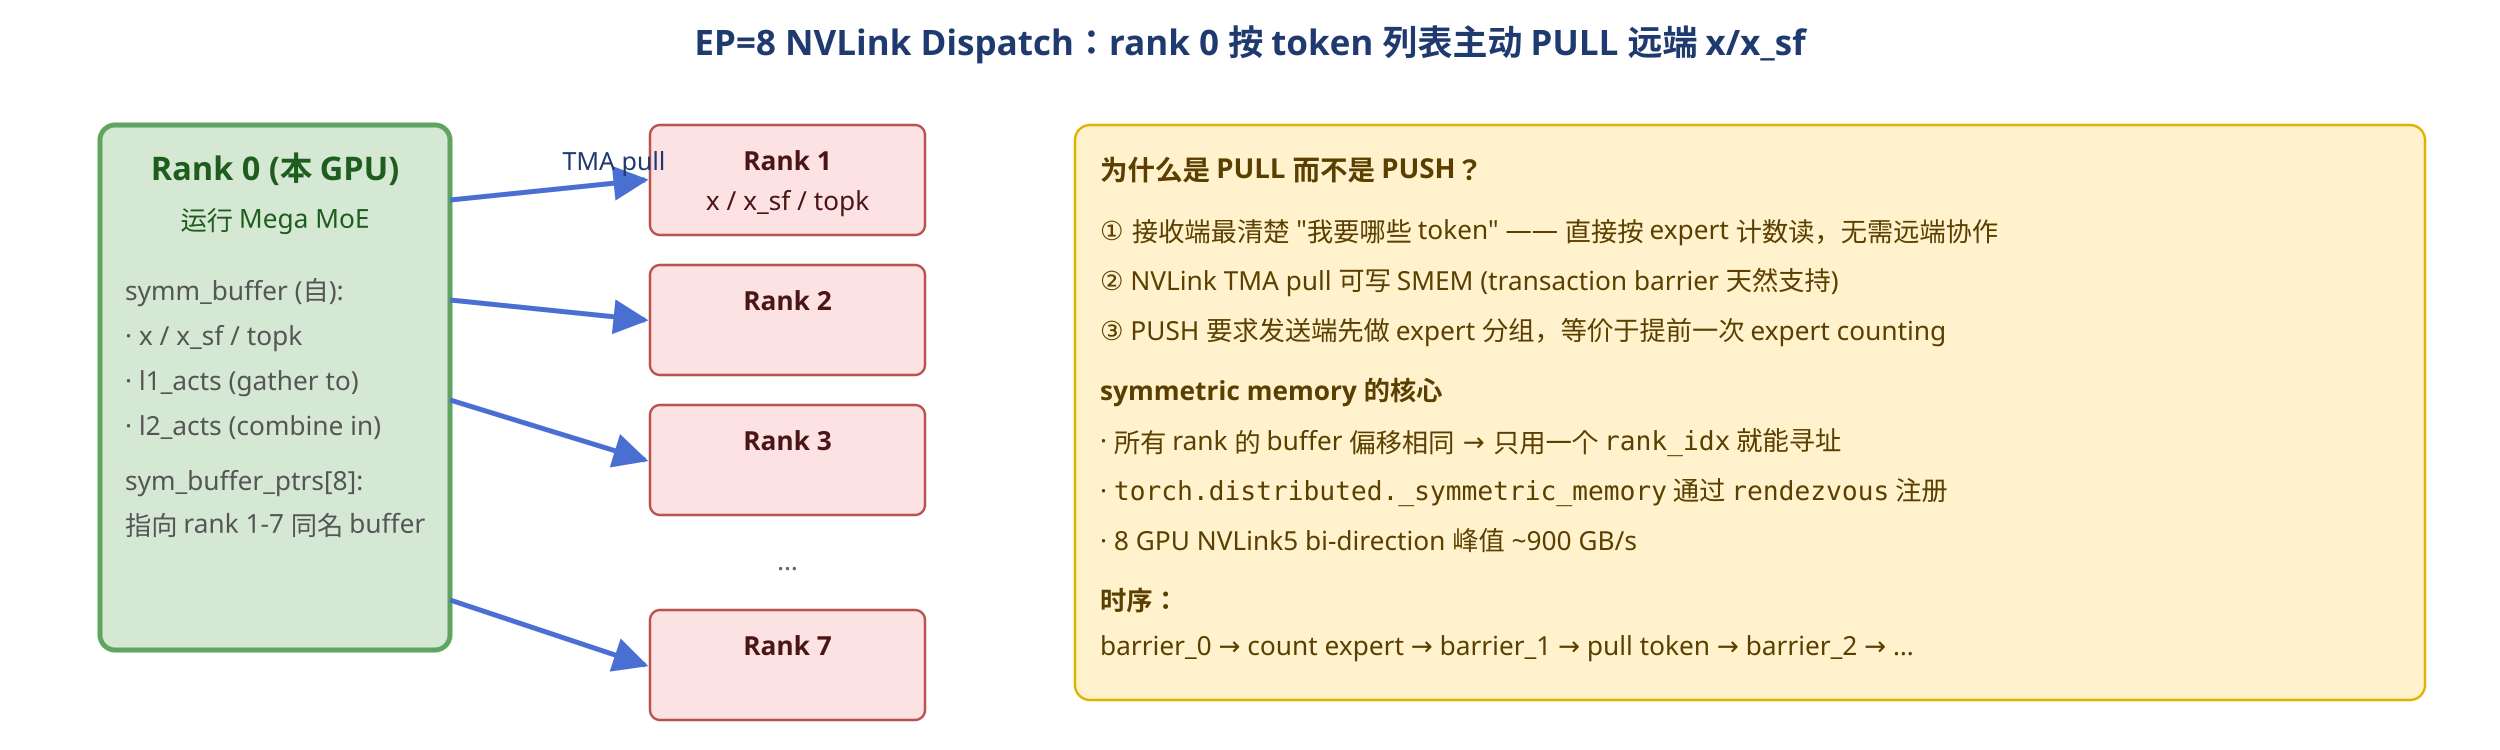
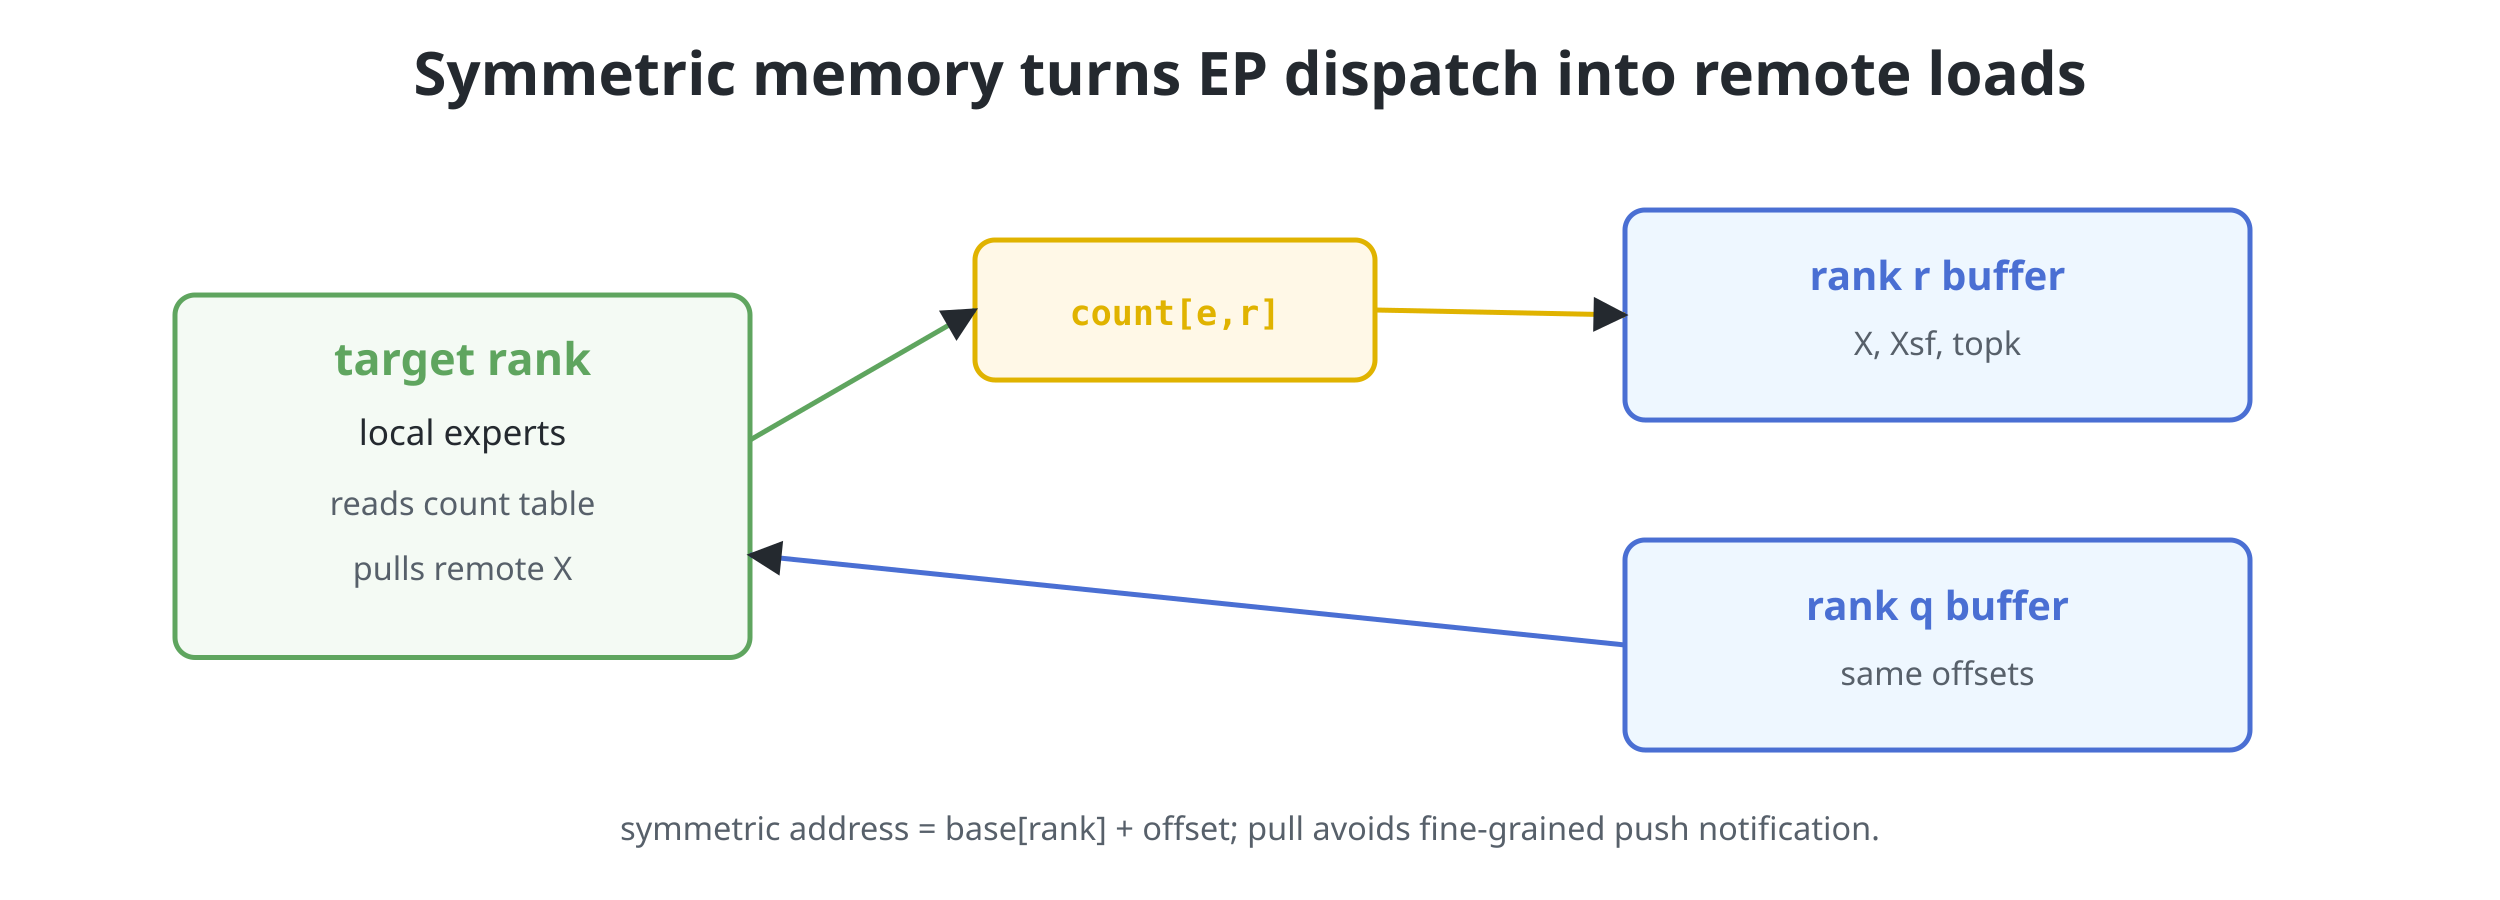
- <svg xmlns="http://www.w3.org/2000/svg" viewBox="0 0 1000 300">
-   <text x="500" y="22" text-anchor="middle" font-family="sans-serif" font-weight="700" font-size="14" fill="#1f3a6f">EP=8 NVLink Dispatch：rank 0 按 token 列表主动 PULL 远端 x/x_sf</text>
+ <svg xmlns="http://www.w3.org/2000/svg" viewBox="0 0 1000 360">
  <defs>
-     <marker id="arrn" viewBox="0 0 10 10" refX="9" refY="5" markerWidth="7" markerHeight="7" orient="auto">
-       <path d="M0,0 L10,5 L0,10 z" fill="#4a6fd3" />
+     <marker id="arrow" viewBox="0 0 10 10" refX="9" refY="5" markerWidth="7" markerHeight="7" orient="auto-start-reverse">
+       <path d="M 0 0 L 10 5 L 0 10 z" fill="#24292f" />
    </marker>
+     <style>
+     .title{font:700 24px sans-serif;fill:#24292f}
+     .sub{font:400 13px sans-serif;fill:#57606a}
+     .mono{font:500 13px ui-monospace,Menlo,monospace;fill:#24292f}
+   </style>
  </defs>
-   <g font-family="sans-serif" font-size="11">
-     <rect x="40" y="50" width="140" height="210" rx="6" fill="#d5e8d4" stroke="#5fa55f" stroke-width="2" />
-     <text x="110" y="72" text-anchor="middle" font-weight="700" font-size="13" fill="#1f5d1f">Rank 0 (本 GPU)</text>
-     <text x="110" y="92" text-anchor="middle" font-size="10.5" fill="#1f5d1f">运行 Mega MoE</text>
-     <g fill="#555" font-size="10.5">
-       <text x="50" y="120">symm_buffer (自):</text>
-       <text x="50" y="138">· x / x_sf / topk</text>
-       <text x="50" y="156">· l1_acts (gather to)</text>
-       <text x="50" y="174">· l2_acts (combine in)</text>
-       <text x="50" y="196">sym_buffer_ptrs[8]:</text>
-       <text x="50" y="214">指向 rank 1-7 同名 buffer</text>
-     </g>
-     <g font-family="sans-serif" font-size="10.5">
-       <rect x="260" y="50" width="110" height="44" rx="4" fill="#fde2e4" stroke="#b85450" />
-       <text x="315" y="68" text-anchor="middle" font-weight="700" fill="#4a1515">Rank 1</text>
-       <text x="315" y="84" text-anchor="middle" fill="#4a1515">x / x_sf / topk</text>
-       <rect x="260" y="106" width="110" height="44" rx="4" fill="#fde2e4" stroke="#b85450" />
-       <text x="315" y="124" text-anchor="middle" font-weight="700" fill="#4a1515">Rank 2</text>
-       <rect x="260" y="162" width="110" height="44" rx="4" fill="#fde2e4" stroke="#b85450" />
-       <text x="315" y="180" text-anchor="middle" font-weight="700" fill="#4a1515">Rank 3</text>
-       <text x="315" y="228" text-anchor="middle" fill="#666">…</text>
-       <rect x="260" y="244" width="110" height="44" rx="4" fill="#fde2e4" stroke="#b85450" />
-       <text x="315" y="262" text-anchor="middle" font-weight="700" fill="#4a1515">Rank 7</text>
-     </g>
-     <g stroke="#4a6fd3" stroke-width="2" fill="none">
-       <line x1="180" y1="80" x2="258" y2="72" marker-end="url(#arrn)" />
-       <line x1="180" y1="120" x2="258" y2="128" marker-end="url(#arrn)" />
-       <line x1="180" y1="160" x2="258" y2="184" marker-end="url(#arrn)" />
-       <line x1="180" y1="240" x2="258" y2="266" marker-end="url(#arrn)" />
-     </g>
-     <text x="225" y="68" font-size="10" fill="#1f3a6f">TMA pull</text>
-     <rect x="430" y="50" width="540" height="230" rx="6" fill="#fff2cc" stroke="#e0b300" />
-     <text x="440" y="72" font-weight="700" fill="#5a3f00">为什么是 PULL 而不是 PUSH？</text>
-     <g fill="#5a3f00" font-size="10.5">
-       <text x="440" y="96">① 接收端最清楚 "我要哪些 token" —— 直接按 expert 计数读，无需远端协作</text>
-       <text x="440" y="116">② NVLink TMA pull 可写 SMEM (transaction barrier 天然支持)</text>
-       <text x="440" y="136">③ PUSH 要求发送端先做 expert 分组，等价于提前一次 expert counting</text>
-       <text x="440" y="160" font-weight="700">symmetric memory 的核心</text>
-       <text x="440" y="180">· 所有 rank 的 buffer 偏移相同 → 只用一个 <tspan font-family="monospace">rank_idx</tspan> 就能寻址</text>
-       <text x="440" y="200">· <tspan font-family="monospace">torch.distributed._symmetric_memory</tspan> 通过 <tspan font-family="monospace">rendezvous</tspan> 注册</text>
-       <text x="440" y="220">· 8 GPU NVLink5 bi-direction 峰值 ~900 GB/s</text>
-       <text x="440" y="244" font-weight="700">时序：</text>
-       <text x="440" y="262">barrier_0 → count expert → barrier_1 → pull token → barrier_2 → …</text>
-     </g>
-   </g>
+   <text x="500" y="38" text-anchor="middle" font-family="sans-serif" font-size="24" font-weight="700" fill="#24292f">Symmetric memory turns EP dispatch into remote loads</text>
+   <rect x="70" y="118" width="230" height="145" rx="8" fill="#f4faf4" stroke="#5fa55f" stroke-width="2" />
+   <text x="185" y="150" text-anchor="middle" font-family="sans-serif" font-size="18" font-weight="700" fill="#5fa55f">target rank</text>
+   <text x="185" y="178" text-anchor="middle" font-family="sans-serif" font-size="14" font-weight="500" fill="#24292f">local experts</text>
+   <text x="185" y="206" text-anchor="middle" font-family="sans-serif" font-size="13" font-weight="500" fill="#57606a">reads count table</text>
+   <text x="185" y="232" text-anchor="middle" font-family="sans-serif" font-size="13" font-weight="500" fill="#57606a">pulls remote X</text>
+   <rect x="390" y="96" width="160" height="56" rx="8" fill="#fff8e7" stroke="#e0b300" stroke-width="2" />
+   <text x="470" y="130" text-anchor="middle" font-family="ui-monospace,Menlo,monospace" font-size="14" font-weight="700" fill="#e0b300">count[e,r]</text>
+   <rect x="650" y="84" width="250" height="84" rx="8" fill="#eef7ff" stroke="#4a6fd3" stroke-width="2" />
+   <text x="775" y="116" text-anchor="middle" font-family="sans-serif" font-size="16" font-weight="700" fill="#4a6fd3">rank r buffer</text>
+   <text x="775" y="142" text-anchor="middle" font-family="sans-serif" font-size="13" font-weight="500" fill="#57606a">X, Xsf, topk</text>
+   <rect x="650" y="216" width="250" height="84" rx="8" fill="#eef7ff" stroke="#4a6fd3" stroke-width="2" />
+   <text x="775" y="248" text-anchor="middle" font-family="sans-serif" font-size="16" font-weight="700" fill="#4a6fd3">rank q buffer</text>
+   <text x="775" y="274" text-anchor="middle" font-family="sans-serif" font-size="13" font-weight="500" fill="#57606a">same offsets</text>
+   <line x1="300" y1="176" x2="390" y2="124" stroke="#5fa55f" stroke-width="2" marker-end="url(#arrow)" />
+   <line x1="550" y1="124" x2="650" y2="126" stroke="#e0b300" stroke-width="2" marker-end="url(#arrow)" />
+   <line x1="650" y1="258" x2="300" y2="222" stroke="#4a6fd3" stroke-width="2" marker-end="url(#arrow)" />
+   <text x="500" y="336" text-anchor="middle" font-family="sans-serif" font-size="13" font-weight="500" fill="#57606a">symmetric address = base[rank] + offset; pull avoids fine-grained push notification.</text>
</svg>
